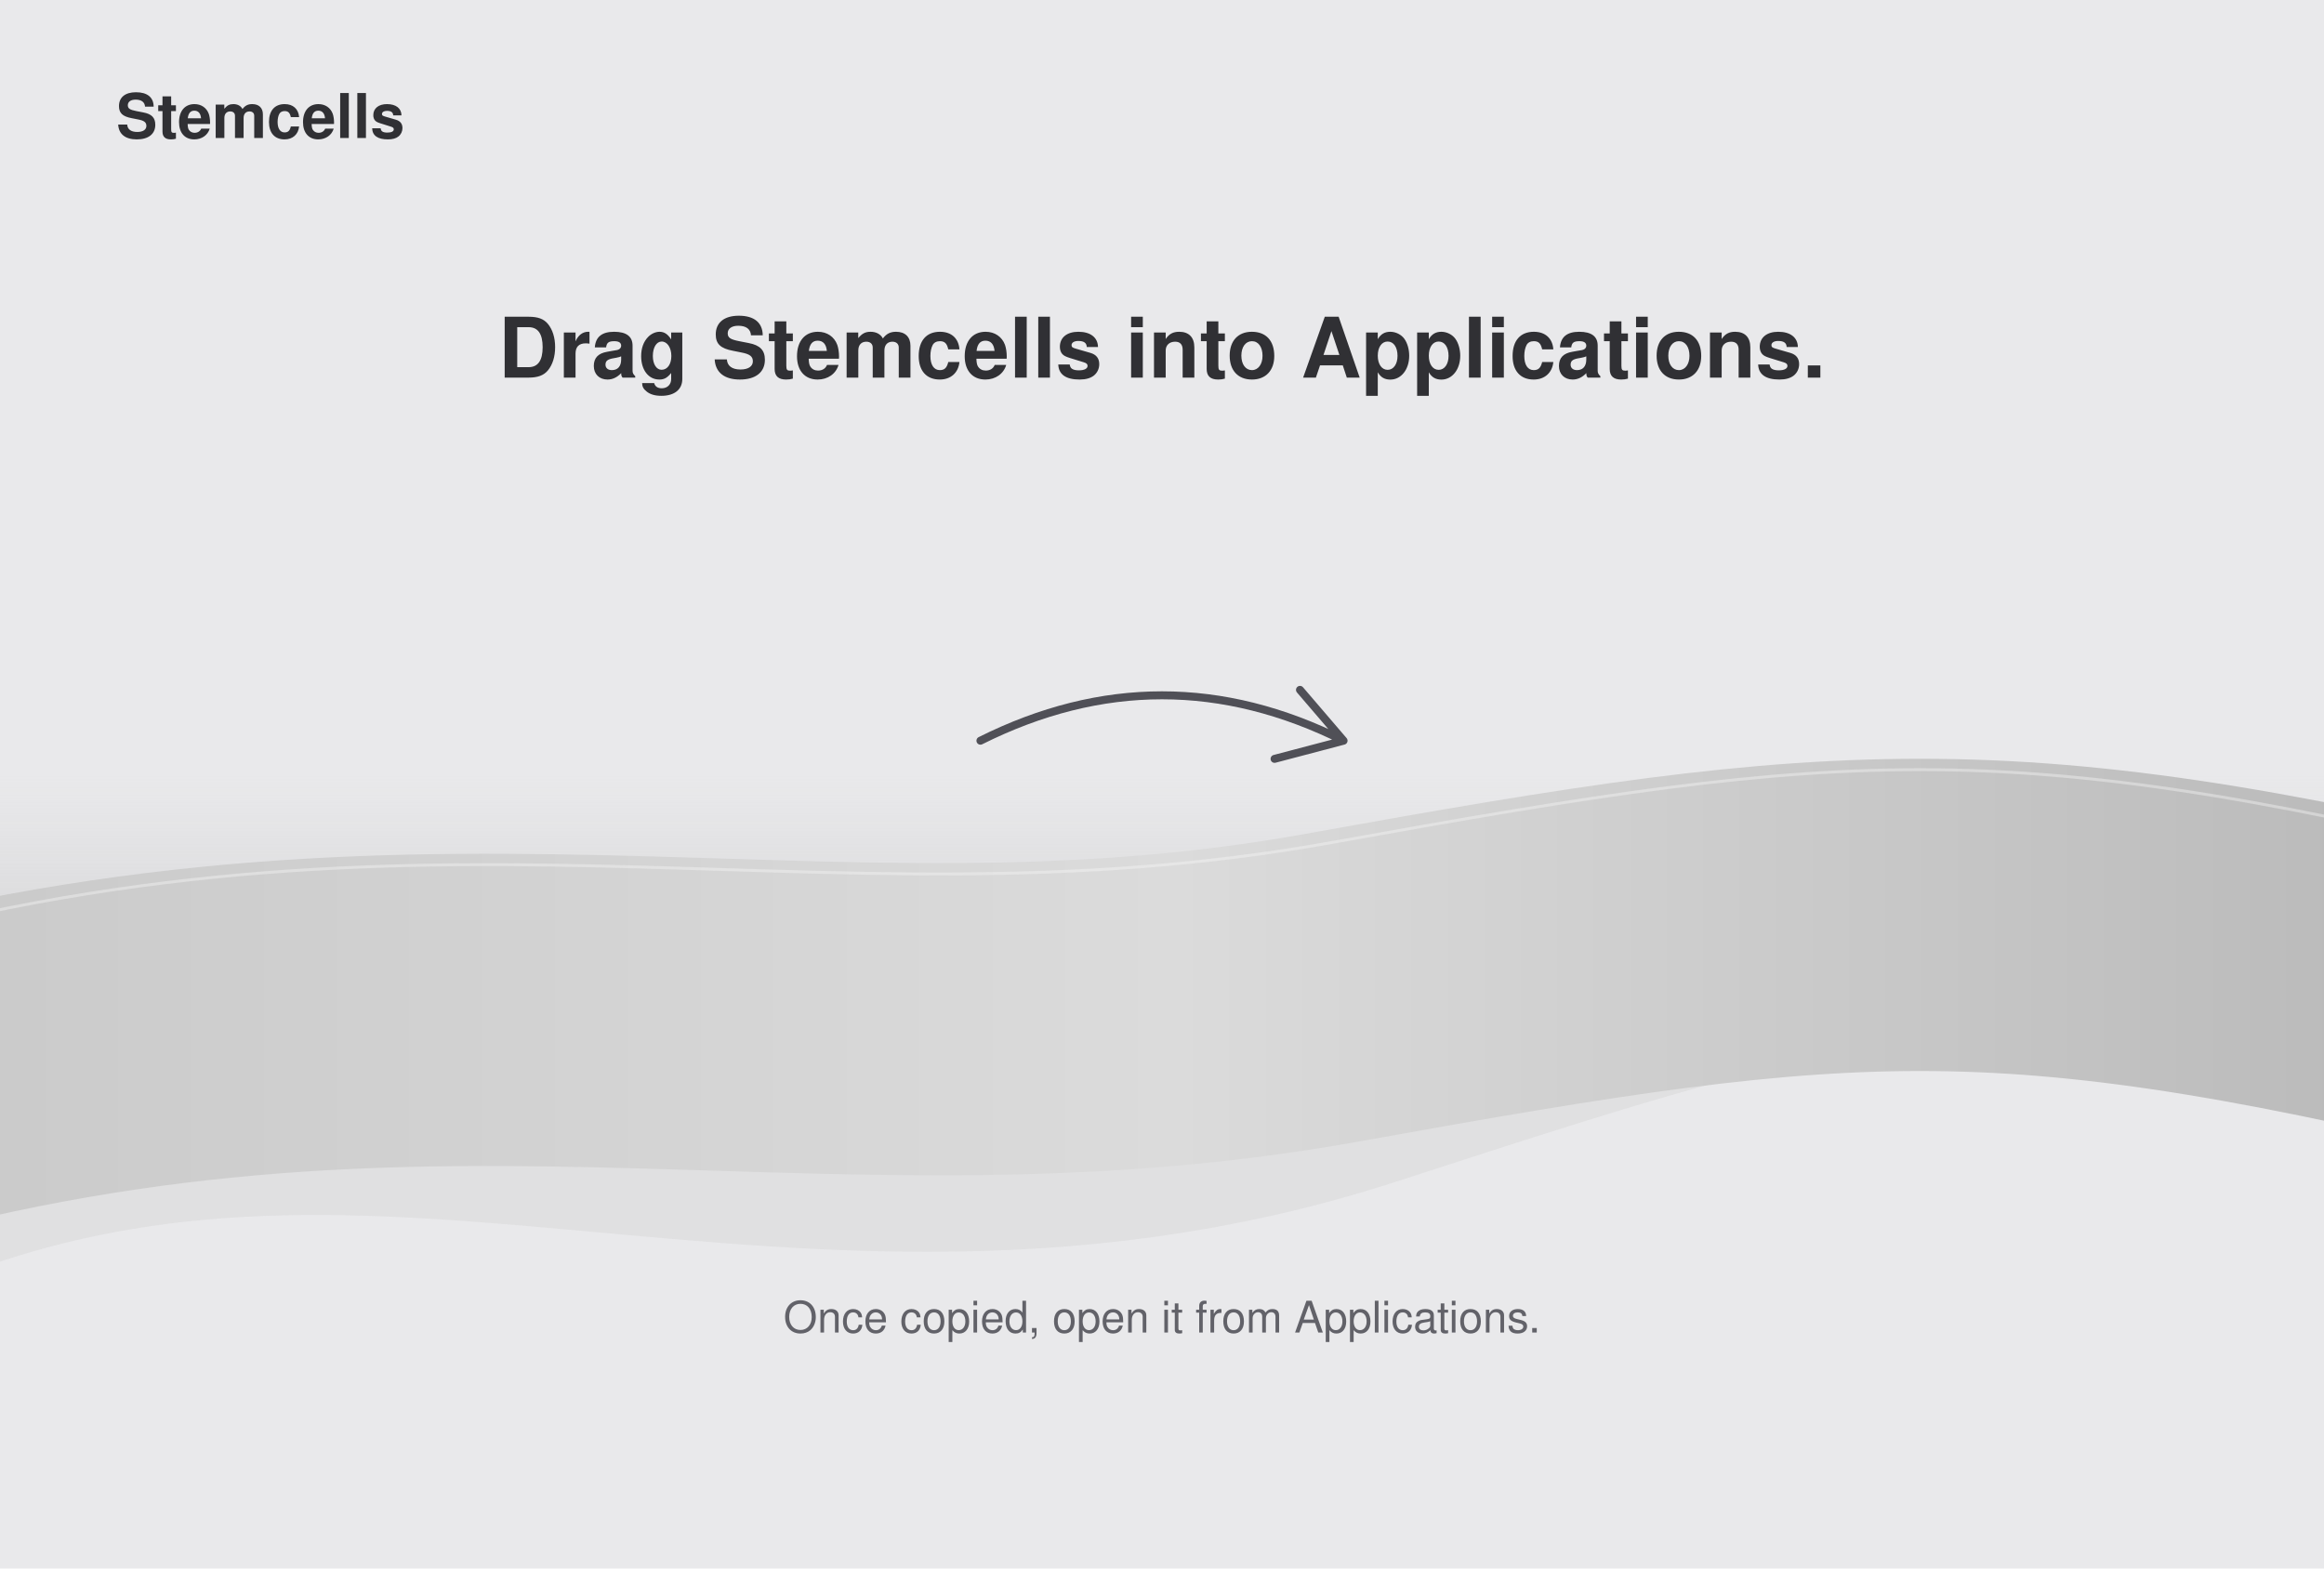
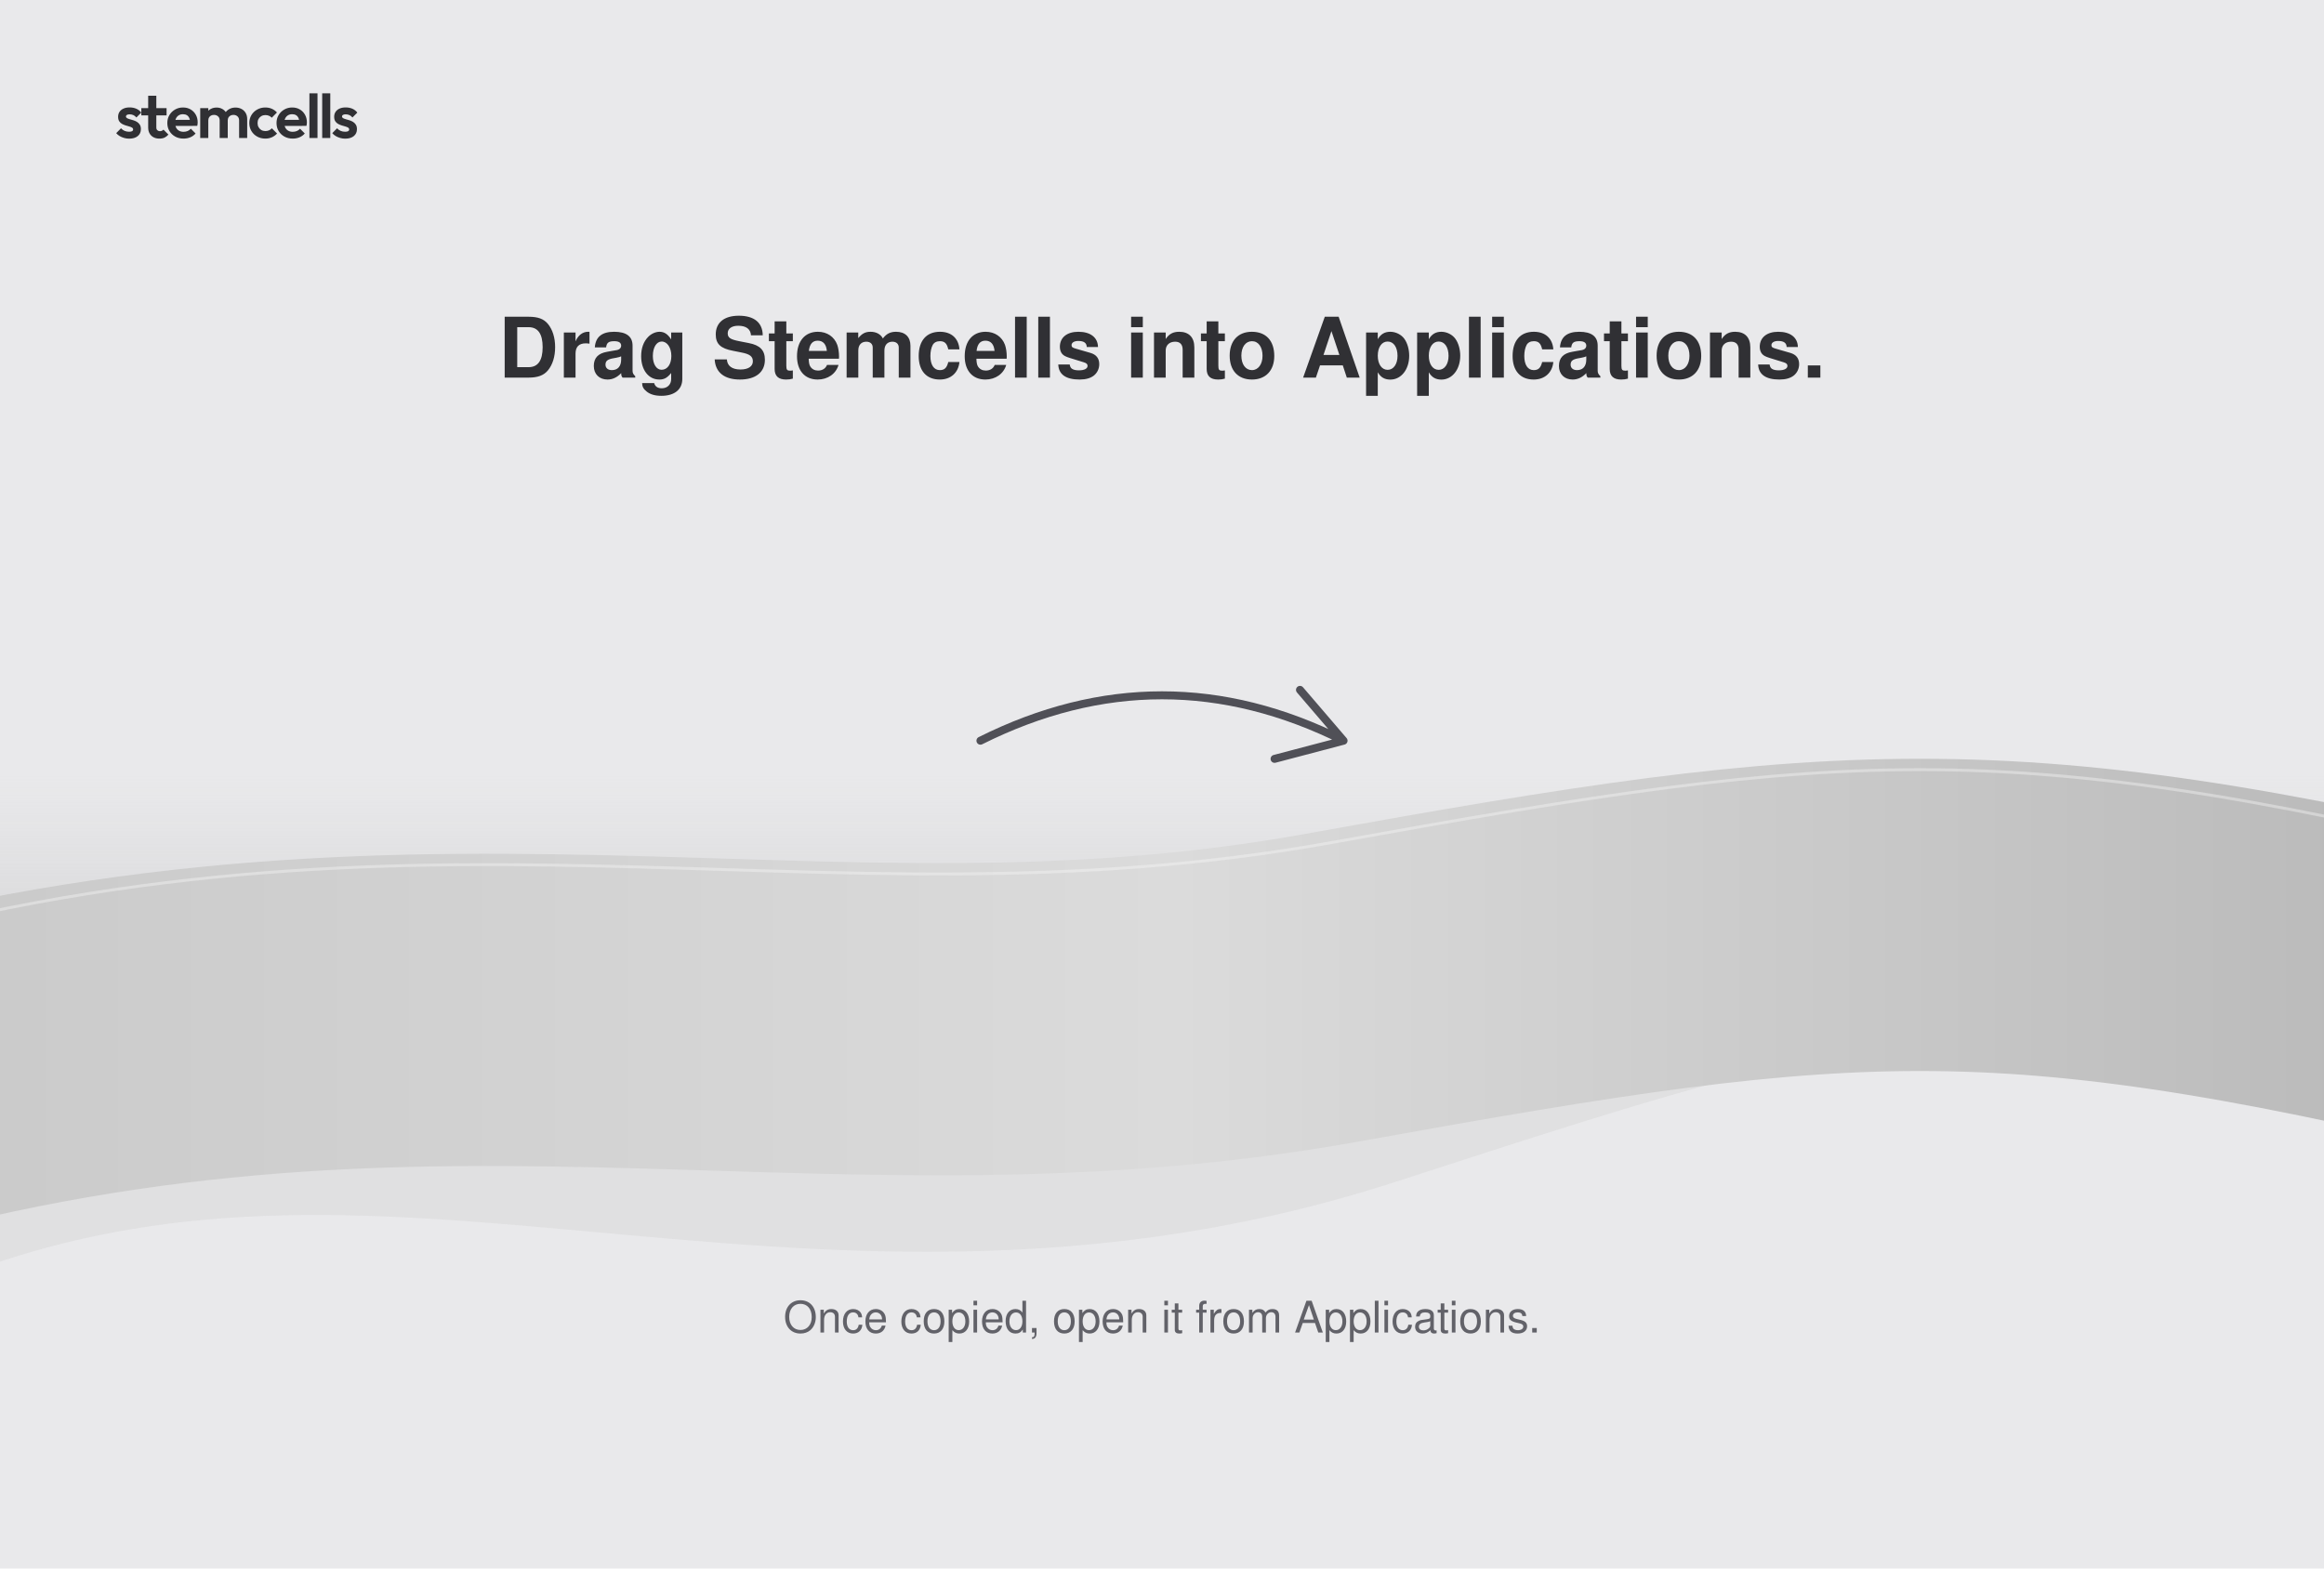
<svg xmlns="http://www.w3.org/2000/svg" width="1280" height="864" viewBox="0 0 640 432">
  <defs>
    <linearGradient id="veil" x1="0" y1="0" x2="0" y2="1">
      <stop stop-color="#B7B7B7" stop-opacity="0" />
      <stop offset=".55" stop-color="#A5A5A5" stop-opacity=".24" />
      <stop offset="1" stop-color="#D1D1D1" stop-opacity=".4" />
    </linearGradient>
    <linearGradient id="silk" x1="0" y1="0" x2="1" y2="0">
      <stop stop-color="#C8C8C8" />
      <stop offset=".5" stop-color="#DBDBDB" />
      <stop offset="1" stop-color="#B5B5B5" />
    </linearGradient>
  </defs>
  <rect width="640" height="432" fill="#E9E9EB" />
  <path d="M-60 293C95 220 214 304 362 256S559 191 707 257" stroke="url(#veil)" stroke-width="146" fill="none" opacity="1" stroke-linecap="round" stroke-linejoin="round" />
  <path d="M-60 306C113 252 223 298 367 272S553 242 707 280" stroke="url(#silk)" stroke-width="86" fill="none" opacity="1" stroke-linecap="round" stroke-linejoin="round" />
  <path d="M-60 266C113 212 223 258 367 232S553 202 707 240" stroke="#F5F5F5" stroke-width="0.8" fill="none" opacity="0.42" stroke-linecap="round" stroke-linejoin="round" />
-   <text x="32" y="38" fill="#303034" font-family="Helvetica" font-size="17" font-weight="700">Stemcells</text>
+   <path transform="translate(31.762 21.0) scale(0.17)" fill="#303034" d="M22.40 101.10L22.40 101.10Q18.30 101.10 14.35 100Q10.40 98.90 7.10 96.95Q3.80 95 1.40 92.20L1.40 92.20L9.20 84.30Q11.70 87.10 15 88.50Q18.30 89.90 22.30 89.90L22.30 89.90Q25.50 89.90 27.15 89Q28.80 88.10 28.80 86.30L28.80 86.30Q28.80 84.30 27.05 83.20Q25.30 82.10 22.50 81.35Q19.70 80.60 16.65 79.65Q13.60 78.70 10.80 77.15Q8 75.60 6.25 72.85Q4.50 70.10 4.50 65.70L4.50 65.70Q4.50 61.10 6.75 57.70Q9 54.30 13.20 52.40Q17.40 50.50 23.10 50.50L23.10 50.50Q29.10 50.50 33.95 52.60Q38.80 54.70 42 58.90L42 58.90L34.10 66.80Q31.90 64.10 29.15 62.90Q26.40 61.70 23.20 61.70L23.20 61.70Q20.30 61.70 18.75 62.60Q17.20 63.50 17.20 65.10L17.20 65.10Q17.20 66.90 18.95 67.90Q20.70 68.90 23.50 69.65Q26.30 70.40 29.35 71.35Q32.40 72.30 35.15 74Q37.90 75.70 39.65 78.50Q41.40 81.30 41.40 85.70L41.40 85.70Q41.40 92.80 36.30 96.95Q31.20 101.10 22.40 101.10ZM71.20 101L71.20 101Q66 101 61.95 98.90Q57.90 96.80 55.55 92.80Q53.20 88.80 53.20 83.10L53.20 83.10L53.20 31.60L66.40 31.60L66.40 83.10Q66.40 86 68.10 87.50Q69.80 89 72.10 89L72.10 89Q74 89 75.40 88.35Q76.80 87.70 78 86.50L78 86.50L86 94.50Q83.20 97.70 79.85 99.35Q76.50 101 71.20 101ZM83 63.40L42.10 63.40L42.10 51.70L83 51.70L83 63.40ZM110.50 101L110.50 101Q102.90 101 97.00 97.75Q91.10 94.50 87.65 88.80Q84.20 83.10 84.20 75.80L84.20 75.80Q84.20 68.60 87.55 62.95Q90.90 57.30 96.70 53.95Q102.50 50.60 109.60 50.60L109.60 50.60Q116.60 50.60 121.95 53.75Q127.30 56.90 130.35 62.35Q133.40 67.80 133.40 74.70L133.40 74.70Q133.40 76 133.25 77.35Q133.10 78.70 132.70 80.40L132.70 80.40L92.10 80.50L92.10 70.70L126.60 70.60L121.30 74.70Q121.10 70.40 119.75 67.50Q118.40 64.60 115.85 63.05Q113.30 61.50 109.60 61.50L109.60 61.50Q105.70 61.50 102.80 63.25Q99.90 65 98.35 68.15Q96.80 71.30 96.80 75.60L96.80 75.60Q96.80 80 98.45 83.25Q100.10 86.50 103.20 88.25Q106.30 90 110.40 90L110.40 90Q114.10 90 117.10 88.75Q120.10 87.50 122.30 85L122.30 85L130 92.70Q126.50 96.80 121.45 98.90Q116.40 101 110.50 101ZM150.60 100L137.50 100L137.50 51.70L150.60 51.70L150.60 100ZM182.10 100L169.00 100L169.00 71.50Q169.00 67.30 166.35 64.95Q163.70 62.60 159.80 62.60L159.80 62.60Q157.20 62.60 155.10 63.65Q153.00 64.70 151.80 66.70Q150.60 68.70 150.60 71.50L150.60 71.50L145.50 69Q145.50 63.40 147.95 59.30Q150.40 55.20 154.60 52.95Q158.80 50.70 164.10 50.70L164.10 50.70Q169.10 50.70 173.20 52.95Q177.30 55.20 179.70 59.25Q182.10 63.30 182.10 69L182.10 69L182.10 100ZM213.60 100L200.50 100L200.50 71.50Q200.50 67.30 197.85 64.95Q195.20 62.60 191.30 62.60L191.30 62.60Q188.80 62.60 186.65 63.65Q184.50 64.70 183.30 66.70Q182.10 68.70 182.10 71.50L182.10 71.50L174.60 69.70Q175.00 63.90 177.70 59.65Q180.40 55.40 184.80 53.05Q189.20 50.70 194.60 50.70L194.60 50.70Q200 50.70 204.30 52.95Q208.60 55.20 211.10 59.40Q213.60 63.60 213.60 69.40L213.60 69.40L213.60 100ZM243.00 101L243.00 101Q235.60 101 229.70 97.70Q223.80 94.40 220.40 88.70Q217.00 83 217.00 75.90L217.00 75.90Q217.00 68.70 220.40 63Q223.80 57.30 229.75 53.95Q235.70 50.60 243.00 50.60L243.00 50.60Q248.70 50.60 253.50 52.70Q258.30 54.80 261.80 58.70L261.80 58.70L253.40 67.20Q251.50 65.10 248.85 64Q246.20 62.90 243.00 62.90L243.00 62.90Q239.40 62.90 236.55 64.55Q233.70 66.20 232.05 69.05Q230.40 71.90 230.40 75.80L230.40 75.80Q230.40 79.60 232.05 82.55Q233.70 85.50 236.55 87.15Q239.40 88.80 243.00 88.80L243.00 88.80Q246.30 88.80 248.95 87.65Q251.60 86.50 253.50 84.30L253.50 84.30L262.00 92.80Q258.30 96.80 253.50 98.90Q248.70 101 243.00 101ZM287.40 101L287.40 101Q279.80 101 273.90 97.75Q268 94.50 264.55 88.80Q261.10 83.10 261.10 75.80L261.10 75.80Q261.10 68.60 264.45 62.95Q267.80 57.30 273.60 53.95Q279.40 50.60 286.50 50.60L286.50 50.60Q293.50 50.60 298.85 53.75Q304.20 56.90 307.25 62.35Q310.30 67.80 310.30 74.70L310.30 74.70Q310.30 76 310.15 77.35Q310 78.70 309.60 80.40L309.60 80.40L269 80.50L269 70.70L303.50 70.60L298.20 74.70Q298 70.40 296.65 67.50Q295.30 64.60 292.75 63.05Q290.20 61.50 286.50 61.50L286.50 61.50Q282.60 61.50 279.70 63.25Q276.80 65 275.25 68.15Q273.70 71.30 273.70 75.60L273.70 75.60Q273.70 80 275.35 83.25Q277 86.50 280.10 88.25Q283.20 90 287.30 90L287.30 90Q291 90 294 88.75Q297 87.50 299.20 85L299.20 85L306.90 92.70Q303.40 96.80 298.35 98.90Q293.30 101 287.40 101ZM327.50 100L314.40 100L314.40 27.70L327.50 27.70L327.50 100ZM348.20 100L335.10 100L335.10 27.70L348.20 27.70L348.20 100ZM372.40 101.10L372.40 101.10Q368.30 101.10 364.35 100Q360.40 98.90 357.10 96.95Q353.80 95 351.40 92.20L351.40 92.20L359.20 84.30Q361.70 87.10 365 88.50Q368.30 89.90 372.30 89.90L372.30 89.90Q375.50 89.90 377.15 89Q378.80 88.10 378.80 86.30L378.80 86.30Q378.80 84.30 377.05 83.20Q375.30 82.10 372.50 81.35Q369.70 80.60 366.65 79.65Q363.60 78.70 360.80 77.15Q358 75.60 356.25 72.85Q354.50 70.10 354.50 65.70L354.50 65.70Q354.50 61.10 356.75 57.70Q359 54.30 363.20 52.40Q367.40 50.50 373.10 50.50L373.10 50.50Q379.10 50.50 383.95 52.60Q388.80 54.70 392 58.90L392 58.90L384.10 66.80Q381.90 64.10 379.15 62.90Q376.40 61.70 373.20 61.70L373.20 61.70Q370.30 61.70 368.75 62.60Q367.20 63.50 367.20 65.10L367.20 65.10Q367.20 66.90 368.95 67.90Q370.70 68.90 373.50 69.65Q376.30 70.40 379.35 71.35Q382.40 72.30 385.15 74Q387.90 75.70 389.65 78.50Q391.40 81.30 391.40 85.70L391.40 85.70Q391.40 92.80 386.30 96.95Q381.20 101.10 372.40 101.10Z" />
  <text x="320" y="104" fill="#303034" font-family="Helvetica" font-size="23" font-weight="700" text-anchor="middle">Drag Stemcells into Applications.</text>
  <path d="M270 204Q320 179 370 204M358 190L370 204L351 209" stroke="#505057" stroke-width="2.2" fill="none" opacity="1" stroke-linecap="round" stroke-linejoin="round" />
  <text x="320" y="367" fill="#626269" font-family="Helvetica" font-size="12" font-weight="400" text-anchor="middle">Once copied, open it from Applications.</text>
</svg>
